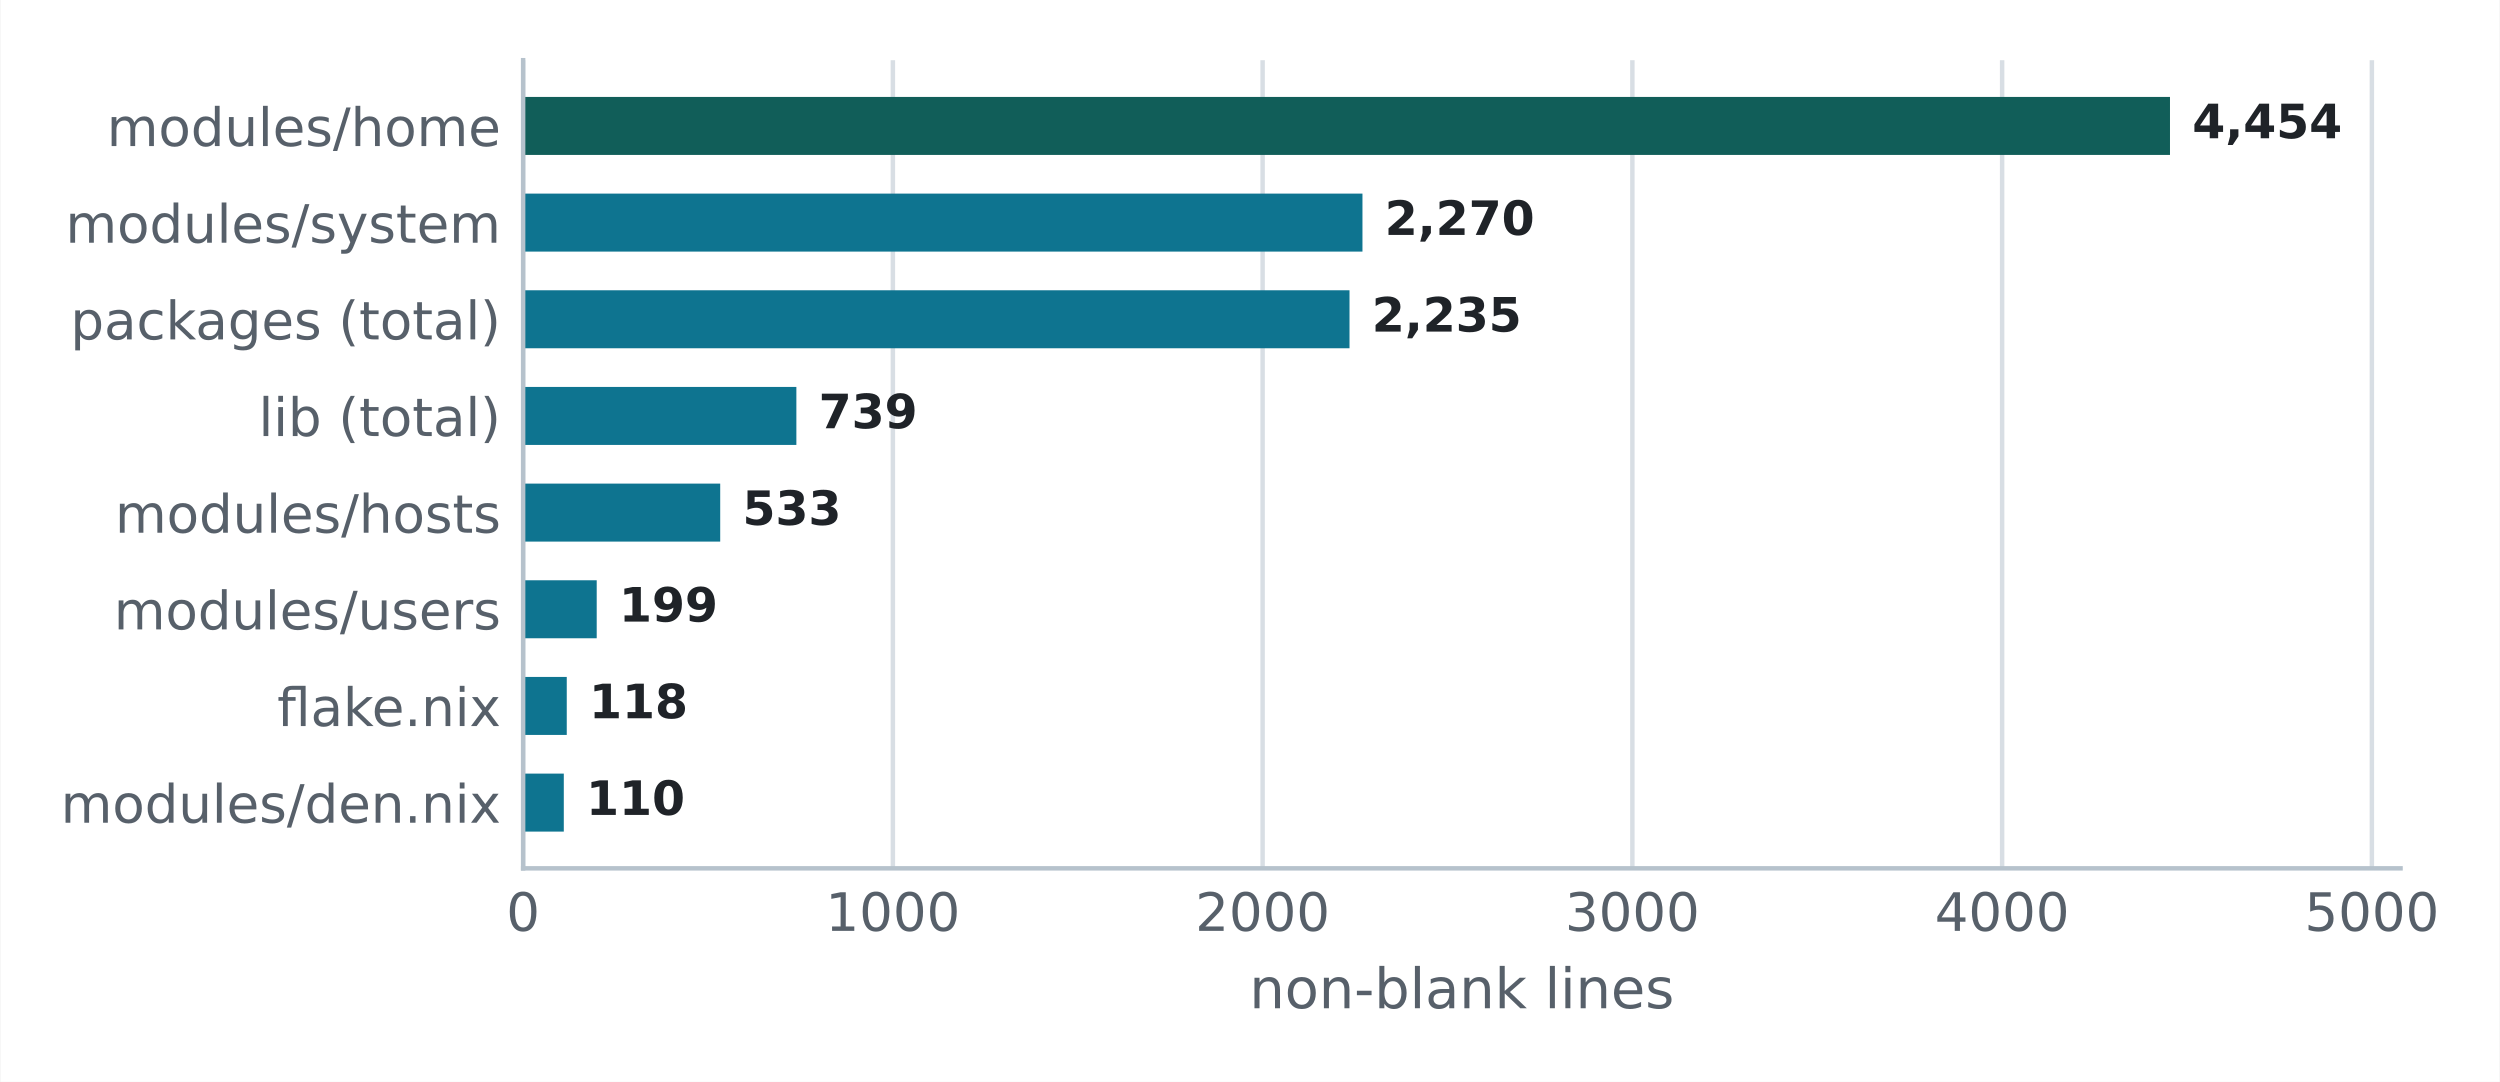
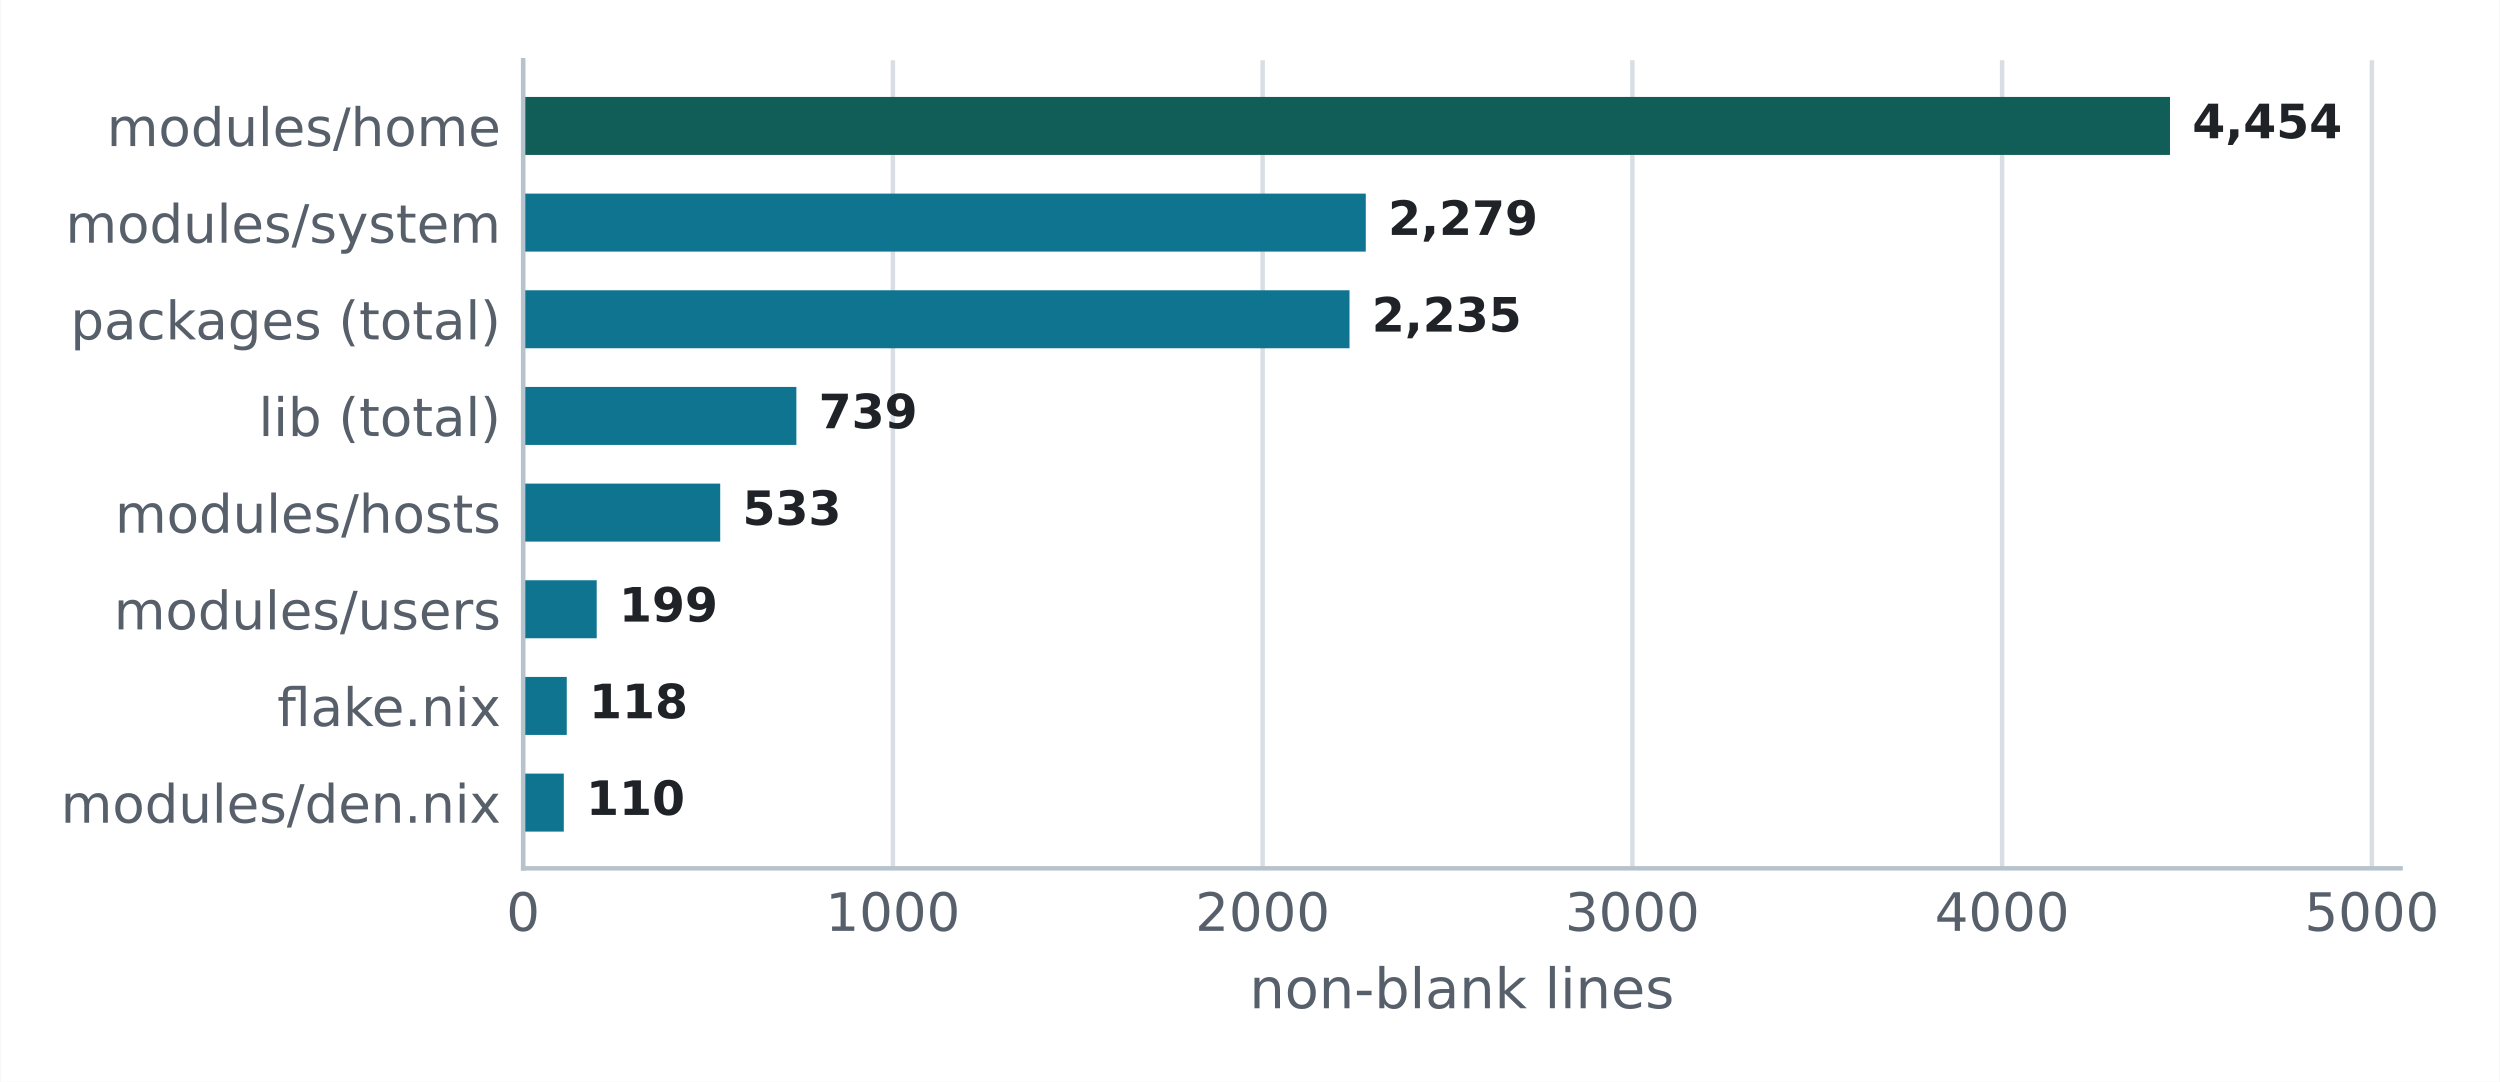
<svg xmlns="http://www.w3.org/2000/svg" xmlns:xlink="http://www.w3.org/1999/xlink" width="996" height="431" viewBox="0 0 448.3 194.078" version="1.1">
  <defs>
    <style type="text/css">*{stroke-linejoin: round; stroke-linecap: butt}</style>
  </defs>
  <g id="figure_1">
    <g id="patch_1">
      <path d="M 0 194.078  L 448.3 194.078  L 448.3 0  L 0 0  z " style="fill: #ffffff" />
    </g>
    <g id="axes_1">
      <g id="patch_2">
        <path d="M 93.751 155.778  L 430.555 155.778  L 430.555 10.8  L 93.751 10.8  z " style="fill: #ffffff" />
      </g>
      <g id="matplotlib.axis_1">
        <g id="xtick_1">
          <g id="line2d_1">
            <path d="M 93.751 155.778  L 93.751 10.8  " clip-path="url(#pbe91109428)" style="fill: none; stroke: #d8dee4; stroke-width: 0.8; stroke-linecap: square" />
          </g>
          <g id="line2d_2" />
          <g id="text_1">
            <g style="fill: #57606a" transform="translate(90.72875 166.9954) scale(0.095 -0.095)">
              <defs>
                <path id="DejaVuSans-13" d="M 2034 4250  Q 1547 4250 1301 3770  Q 1056 3291 1056 2328  Q 1056 1369 1301 889  Q 1547 409 2034 409  Q 2525 409 2770 889  Q 3016 1369 3016 2328  Q 3016 3291 2770 3770  Q 2525 4250 2034 4250  z M 2034 4750  Q 2819 4750 3233 4129  Q 3647 3509 3647 2328  Q 3647 1150 3233 529  Q 2819 -91 2034 -91  Q 1250 -91 836 529  Q 422 1150 422 2328  Q 422 3509 836 4129  Q 1250 4750 2034 4750  z " transform="scale(0.015625)" />
              </defs>
              <use xlink:href="#DejaVuSans-13" />
            </g>
          </g>
        </g>
        <g id="xtick_2">
          <g id="line2d_3">
            <path d="M 160.083 155.778  L 160.083 10.8  " clip-path="url(#pbe91109428)" style="fill: none; stroke: #d8dee4; stroke-width: 0.8; stroke-linecap: square" />
          </g>
          <g id="line2d_4" />
          <g id="text_2">
            <g style="fill: #57606a" transform="translate(147.9942 166.9954) scale(0.095 -0.095)">
              <defs>
                <path id="DejaVuSans-14" d="M 794 531  L 1825 531  L 1825 4091  L 703 3866  L 703 4441  L 1819 4666  L 2450 4666  L 2450 531  L 3481 531  L 3481 0  L 794 0  L 794 531  z " transform="scale(0.015625)" />
              </defs>
              <use xlink:href="#DejaVuSans-14" />
              <use xlink:href="#DejaVuSans-13" transform="translate(63.625 0)" />
              <use xlink:href="#DejaVuSans-13" transform="translate(127.25 0)" />
              <use xlink:href="#DejaVuSans-13" transform="translate(190.875 0)" />
            </g>
          </g>
        </g>
        <g id="xtick_3">
          <g id="line2d_5">
            <path d="M 226.415 155.778  L 226.415 10.8  " clip-path="url(#pbe91109428)" style="fill: none; stroke: #d8dee4; stroke-width: 0.8; stroke-linecap: square" />
          </g>
          <g id="line2d_6" />
          <g id="text_3">
            <g style="fill: #57606a" transform="translate(214.3261 166.9954) scale(0.095 -0.095)">
              <defs>
                <path id="DejaVuSans-15" d="M 1228 531  L 3431 531  L 3431 0  L 469 0  L 469 531  Q 828 903 1448 1529  Q 2069 2156 2228 2338  Q 2531 2678 2651 2914  Q 2772 3150 2772 3378  Q 2772 3750 2511 3984  Q 2250 4219 1831 4219  Q 1534 4219 1204 4116  Q 875 4013 500 3803  L 500 4441  Q 881 4594 1212 4672  Q 1544 4750 1819 4750  Q 2544 4750 2975 4387  Q 3406 4025 3406 3419  Q 3406 3131 3298 2873  Q 3191 2616 2906 2266  Q 2828 2175 2409 1742  Q 1991 1309 1228 531  z " transform="scale(0.015625)" />
              </defs>
              <use xlink:href="#DejaVuSans-15" />
              <use xlink:href="#DejaVuSans-13" transform="translate(63.625 0)" />
              <use xlink:href="#DejaVuSans-13" transform="translate(127.25 0)" />
              <use xlink:href="#DejaVuSans-13" transform="translate(190.875 0)" />
            </g>
          </g>
        </g>
        <g id="xtick_4">
          <g id="line2d_7">
            <path d="M 292.747 155.778  L 292.747 10.8  " clip-path="url(#pbe91109428)" style="fill: none; stroke: #d8dee4; stroke-width: 0.8; stroke-linecap: square" />
          </g>
          <g id="line2d_8" />
          <g id="text_4">
            <g style="fill: #57606a" transform="translate(280.6581 166.9954) scale(0.095 -0.095)">
              <defs>
                <path id="DejaVuSans-16" d="M 2597 2516  Q 3050 2419 3304 2112  Q 3559 1806 3559 1356  Q 3559 666 3084 287  Q 2609 -91 1734 -91  Q 1441 -91 1130 -33  Q 819 25 488 141  L 488 750  Q 750 597 1062 519  Q 1375 441 1716 441  Q 2309 441 2620 675  Q 2931 909 2931 1356  Q 2931 1769 2642 2001  Q 2353 2234 1838 2234  L 1294 2234  L 1294 2753  L 1863 2753  Q 2328 2753 2575 2939  Q 2822 3125 2822 3475  Q 2822 3834 2567 4026  Q 2313 4219 1838 4219  Q 1578 4219 1281 4162  Q 984 4106 628 3988  L 628 4550  Q 988 4650 1302 4700  Q 1616 4750 1894 4750  Q 2613 4750 3031 4423  Q 3450 4097 3450 3541  Q 3450 3153 3228 2886  Q 3006 2619 2597 2516  z " transform="scale(0.015625)" />
              </defs>
              <use xlink:href="#DejaVuSans-16" />
              <use xlink:href="#DejaVuSans-13" transform="translate(63.625 0)" />
              <use xlink:href="#DejaVuSans-13" transform="translate(127.25 0)" />
              <use xlink:href="#DejaVuSans-13" transform="translate(190.875 0)" />
            </g>
          </g>
        </g>
        <g id="xtick_5">
          <g id="line2d_9">
            <path d="M 359.079 155.778  L 359.079 10.8  " clip-path="url(#pbe91109428)" style="fill: none; stroke: #d8dee4; stroke-width: 0.8; stroke-linecap: square" />
          </g>
          <g id="line2d_10" />
          <g id="text_5">
            <g style="fill: #57606a" transform="translate(346.9901 166.9954) scale(0.095 -0.095)">
              <defs>
                <path id="DejaVuSans-17" d="M 2419 4116  L 825 1625  L 2419 1625  L 2419 4116  z M 2253 4666  L 3047 4666  L 3047 1625  L 3713 1625  L 3713 1100  L 3047 1100  L 3047 0  L 2419 0  L 2419 1100  L 313 1100  L 313 1709  L 2253 4666  z " transform="scale(0.015625)" />
              </defs>
              <use xlink:href="#DejaVuSans-17" />
              <use xlink:href="#DejaVuSans-13" transform="translate(63.625 0)" />
              <use xlink:href="#DejaVuSans-13" transform="translate(127.25 0)" />
              <use xlink:href="#DejaVuSans-13" transform="translate(190.875 0)" />
            </g>
          </g>
        </g>
        <g id="xtick_6">
          <g id="line2d_11">
            <path d="M 425.411 155.778  L 425.411 10.8  " clip-path="url(#pbe91109428)" style="fill: none; stroke: #d8dee4; stroke-width: 0.8; stroke-linecap: square" />
          </g>
          <g id="line2d_12" />
          <g id="text_6">
            <g style="fill: #57606a" transform="translate(413.322 166.9954) scale(0.095 -0.095)">
              <defs>
                <path id="DejaVuSans-18" d="M 691 4666  L 3169 4666  L 3169 4134  L 1269 4134  L 1269 2991  Q 1406 3038 1543 3061  Q 1681 3084 1819 3084  Q 2600 3084 3056 2656  Q 3513 2228 3513 1497  Q 3513 744 3044 326  Q 2575 -91 1722 -91  Q 1428 -91 1123 -41  Q 819 9 494 109  L 494 744  Q 775 591 1075 516  Q 1375 441 1709 441  Q 2250 441 2565 725  Q 2881 1009 2881 1497  Q 2881 1984 2565 2268  Q 2250 2553 1709 2553  Q 1456 2553 1204 2497  Q 953 2441 691 2322  L 691 4666  z " transform="scale(0.015625)" />
              </defs>
              <use xlink:href="#DejaVuSans-18" />
              <use xlink:href="#DejaVuSans-13" transform="translate(63.625 0)" />
              <use xlink:href="#DejaVuSans-13" transform="translate(127.25 0)" />
              <use xlink:href="#DejaVuSans-13" transform="translate(190.875 0)" />
            </g>
          </g>
        </g>
        <g id="text_7">
          <g style="fill: #57606a" transform="translate(224.0438 180.8761) scale(0.1 -0.1)">
            <defs>
              <path id="DejaVuSans-51" d="M 3513 2113  L 3513 0  L 2938 0  L 2938 2094  Q 2938 2591 2744 2837  Q 2550 3084 2163 3084  Q 1697 3084 1428 2787  Q 1159 2491 1159 1978  L 1159 0  L 581 0  L 581 3500  L 1159 3500  L 1159 2956  Q 1366 3272 1645 3428  Q 1925 3584 2291 3584  Q 2894 3584 3203 3211  Q 3513 2838 3513 2113  z " transform="scale(0.015625)" />
              <path id="DejaVuSans-52" d="M 1959 3097  Q 1497 3097 1228 2736  Q 959 2375 959 1747  Q 959 1119 1226 758  Q 1494 397 1959 397  Q 2419 397 2687 759  Q 2956 1122 2956 1747  Q 2956 2369 2687 2733  Q 2419 3097 1959 3097  z M 1959 3584  Q 2709 3584 3137 3096  Q 3566 2609 3566 1747  Q 3566 888 3137 398  Q 2709 -91 1959 -91  Q 1206 -91 779 398  Q 353 888 353 1747  Q 353 2609 779 3096  Q 1206 3584 1959 3584  z " transform="scale(0.015625)" />
              <path id="DejaVuSans-10" d="M 313 2009  L 1997 2009  L 1997 1497  L 313 1497  L 313 2009  z " transform="scale(0.015625)" />
              <path id="DejaVuSans-45" d="M 3116 1747  Q 3116 2381 2855 2742  Q 2594 3103 2138 3103  Q 1681 3103 1420 2742  Q 1159 2381 1159 1747  Q 1159 1113 1420 752  Q 1681 391 2138 391  Q 2594 391 2855 752  Q 3116 1113 3116 1747  z M 1159 2969  Q 1341 3281 1617 3432  Q 1894 3584 2278 3584  Q 2916 3584 3314 3078  Q 3713 2572 3713 1747  Q 3713 922 3314 415  Q 2916 -91 2278 -91  Q 1894 -91 1617 61  Q 1341 213 1159 525  L 1159 0  L 581 0  L 581 4863  L 1159 4863  L 1159 2969  z " transform="scale(0.015625)" />
              <path id="DejaVuSans-4f" d="M 603 4863  L 1178 4863  L 1178 0  L 603 0  L 603 4863  z " transform="scale(0.015625)" />
              <path id="DejaVuSans-44" d="M 2194 1759  Q 1497 1759 1228 1600  Q 959 1441 959 1056  Q 959 750 1161 570  Q 1363 391 1709 391  Q 2188 391 2477 730  Q 2766 1069 2766 1631  L 2766 1759  L 2194 1759  z M 3341 1997  L 3341 0  L 2766 0  L 2766 531  Q 2569 213 2275 61  Q 1981 -91 1556 -91  Q 1019 -91 701 211  Q 384 513 384 1019  Q 384 1609 779 1909  Q 1175 2209 1959 2209  L 2766 2209  L 2766 2266  Q 2766 2663 2505 2880  Q 2244 3097 1772 3097  Q 1472 3097 1187 3025  Q 903 2953 641 2809  L 641 3341  Q 956 3463 1253 3523  Q 1550 3584 1831 3584  Q 2591 3584 2966 3190  Q 3341 2797 3341 1997  z " transform="scale(0.015625)" />
              <path id="DejaVuSans-4e" d="M 581 4863  L 1159 4863  L 1159 1991  L 2875 3500  L 3609 3500  L 1753 1863  L 3688 0  L 2938 0  L 1159 1709  L 1159 0  L 581 0  L 581 4863  z " transform="scale(0.015625)" />
              <path id="DejaVuSans-3" transform="scale(0.015625)" />
              <path id="DejaVuSans-4c" d="M 603 3500  L 1178 3500  L 1178 0  L 603 0  L 603 3500  z M 603 4863  L 1178 4863  L 1178 4134  L 603 4134  L 603 4863  z " transform="scale(0.015625)" />
              <path id="DejaVuSans-48" d="M 3597 1894  L 3597 1613  L 953 1613  Q 991 1019 1311 708  Q 1631 397 2203 397  Q 2534 397 2845 478  Q 3156 559 3463 722  L 3463 178  Q 3153 47 2828 -22  Q 2503 -91 2169 -91  Q 1331 -91 842 396  Q 353 884 353 1716  Q 353 2575 817 3079  Q 1281 3584 2069 3584  Q 2775 3584 3186 3129  Q 3597 2675 3597 1894  z M 3022 2063  Q 3016 2534 2758 2815  Q 2500 3097 2075 3097  Q 1594 3097 1305 2825  Q 1016 2553 972 2059  L 3022 2063  z " transform="scale(0.015625)" />
              <path id="DejaVuSans-56" d="M 2834 3397  L 2834 2853  Q 2591 2978 2328 3040  Q 2066 3103 1784 3103  Q 1356 3103 1142 2972  Q 928 2841 928 2578  Q 928 2378 1081 2264  Q 1234 2150 1697 2047  L 1894 2003  Q 2506 1872 2764 1633  Q 3022 1394 3022 966  Q 3022 478 2636 193  Q 2250 -91 1575 -91  Q 1294 -91 989 -36  Q 684 19 347 128  L 347 722  Q 666 556 975 473  Q 1284 391 1588 391  Q 1994 391 2212 530  Q 2431 669 2431 922  Q 2431 1156 2273 1281  Q 2116 1406 1581 1522  L 1381 1569  Q 847 1681 609 1914  Q 372 2147 372 2553  Q 372 3047 722 3315  Q 1072 3584 1716 3584  Q 2034 3584 2315 3537  Q 2597 3491 2834 3397  z " transform="scale(0.015625)" />
            </defs>
            <use xlink:href="#DejaVuSans-51" />
            <use xlink:href="#DejaVuSans-52" transform="translate(63.375 0)" />
            <use xlink:href="#DejaVuSans-51" transform="translate(124.5625 0)" />
            <use xlink:href="#DejaVuSans-10" transform="translate(187.9375 0)" />
            <use xlink:href="#DejaVuSans-45" transform="translate(224.0156 0)" />
            <use xlink:href="#DejaVuSans-4f" transform="translate(287.5 0)" />
            <use xlink:href="#DejaVuSans-44" transform="translate(315.2812 0)" />
            <use xlink:href="#DejaVuSans-51" transform="translate(376.5625 0)" />
            <use xlink:href="#DejaVuSans-4e" transform="translate(439.9375 0)" />
            <use xlink:href="#DejaVuSans-3" transform="translate(497.8438 0)" />
            <use xlink:href="#DejaVuSans-4f" transform="translate(529.625 0)" />
            <use xlink:href="#DejaVuSans-4c" transform="translate(557.4062 0)" />
            <use xlink:href="#DejaVuSans-51" transform="translate(585.1875 0)" />
            <use xlink:href="#DejaVuSans-48" transform="translate(648.5625 0)" />
            <use xlink:href="#DejaVuSans-56" transform="translate(710.0938 0)" />
          </g>
        </g>
      </g>
      <g id="matplotlib.axis_2">
        <g id="ytick_1">
          <g id="line2d_13" />
          <g id="text_8">
            <g style="fill: #57606a" transform="translate(10.8 147.5945) scale(0.095 -0.095)">
              <defs>
                <path id="DejaVuSans-50" d="M 3328 2828  Q 3544 3216 3844 3400  Q 4144 3584 4550 3584  Q 5097 3584 5394 3201  Q 5691 2819 5691 2113  L 5691 0  L 5113 0  L 5113 2094  Q 5113 2597 4934 2840  Q 4756 3084 4391 3084  Q 3944 3084 3684 2787  Q 3425 2491 3425 1978  L 3425 0  L 2847 0  L 2847 2094  Q 2847 2600 2669 2842  Q 2491 3084 2119 3084  Q 1678 3084 1418 2786  Q 1159 2488 1159 1978  L 1159 0  L 581 0  L 581 3500  L 1159 3500  L 1159 2956  Q 1356 3278 1631 3431  Q 1906 3584 2284 3584  Q 2666 3584 2933 3390  Q 3200 3197 3328 2828  z " transform="scale(0.015625)" />
                <path id="DejaVuSans-47" d="M 2906 2969  L 2906 4863  L 3481 4863  L 3481 0  L 2906 0  L 2906 525  Q 2725 213 2448 61  Q 2172 -91 1784 -91  Q 1150 -91 751 415  Q 353 922 353 1747  Q 353 2572 751 3078  Q 1150 3584 1784 3584  Q 2172 3584 2448 3432  Q 2725 3281 2906 2969  z M 947 1747  Q 947 1113 1208 752  Q 1469 391 1925 391  Q 2381 391 2643 752  Q 2906 1113 2906 1747  Q 2906 2381 2643 2742  Q 2381 3103 1925 3103  Q 1469 3103 1208 2742  Q 947 2381 947 1747  z " transform="scale(0.015625)" />
                <path id="DejaVuSans-58" d="M 544 1381  L 544 3500  L 1119 3500  L 1119 1403  Q 1119 906 1312 657  Q 1506 409 1894 409  Q 2359 409 2629 706  Q 2900 1003 2900 1516  L 2900 3500  L 3475 3500  L 3475 0  L 2900 0  L 2900 538  Q 2691 219 2414 64  Q 2138 -91 1772 -91  Q 1169 -91 856 284  Q 544 659 544 1381  z M 1991 3584  L 1991 3584  z " transform="scale(0.015625)" />
                <path id="DejaVuSans-12" d="M 1625 4666  L 2156 4666  L 531 -594  L 0 -594  L 1625 4666  z " transform="scale(0.015625)" />
                <path id="DejaVuSans-11" d="M 684 794  L 1344 794  L 1344 0  L 684 0  L 684 794  z " transform="scale(0.015625)" />
                <path id="DejaVuSans-5b" d="M 3513 3500  L 2247 1797  L 3578 0  L 2900 0  L 1881 1375  L 863 0  L 184 0  L 1544 1831  L 300 3500  L 978 3500  L 1906 2253  L 2834 3500  L 3513 3500  z " transform="scale(0.015625)" />
              </defs>
              <use xlink:href="#DejaVuSans-50" />
              <use xlink:href="#DejaVuSans-52" transform="translate(97.40625 0)" />
              <use xlink:href="#DejaVuSans-47" transform="translate(158.5938 0)" />
              <use xlink:href="#DejaVuSans-58" transform="translate(222.0781 0)" />
              <use xlink:href="#DejaVuSans-4f" transform="translate(285.4531 0)" />
              <use xlink:href="#DejaVuSans-48" transform="translate(313.2344 0)" />
              <use xlink:href="#DejaVuSans-56" transform="translate(374.7656 0)" />
              <use xlink:href="#DejaVuSans-12" transform="translate(426.8594 0)" />
              <use xlink:href="#DejaVuSans-47" transform="translate(460.5469 0)" />
              <use xlink:href="#DejaVuSans-48" transform="translate(524.0312 0)" />
              <use xlink:href="#DejaVuSans-51" transform="translate(585.5625 0)" />
              <use xlink:href="#DejaVuSans-11" transform="translate(648.9375 0)" />
              <use xlink:href="#DejaVuSans-51" transform="translate(680.7188 0)" />
              <use xlink:href="#DejaVuSans-4c" transform="translate(744.0938 0)" />
              <use xlink:href="#DejaVuSans-5b" transform="translate(771.875 0)" />
            </g>
          </g>
        </g>
        <g id="ytick_2">
          <g id="line2d_14" />
          <g id="text_9">
            <g style="fill: #57606a" transform="translate(49.6357 130.2526) scale(0.095 -0.095)">
              <defs>
                <path id="DejaVuSans-13b0" d="M 1831 4863  L 3431 4863  L 3431 0  L 2853 0  L 2853 4384  L 1825 4384  Q 1516 4384 1395 4259  Q 1275 4134 1275 3809  L 1275 3500  L 2222 3500  L 2222 3053  L 1275 3053  L 1275 0  L 697 0  L 697 3053  L 147 3053  L 147 3500  L 697 3500  L 697 3744  Q 697 4328 969 4595  Q 1241 4863 1831 4863  z " transform="scale(0.015625)" />
              </defs>
              <use xlink:href="#DejaVuSans-13b0" />
              <use xlink:href="#DejaVuSans-44" transform="translate(62.98438 0)" />
              <use xlink:href="#DejaVuSans-4e" transform="translate(124.2656 0)" />
              <use xlink:href="#DejaVuSans-48" transform="translate(178.6094 0)" />
              <use xlink:href="#DejaVuSans-11" transform="translate(240.1406 0)" />
              <use xlink:href="#DejaVuSans-51" transform="translate(271.9219 0)" />
              <use xlink:href="#DejaVuSans-4c" transform="translate(335.2969 0)" />
              <use xlink:href="#DejaVuSans-5b" transform="translate(363.0781 0)" />
            </g>
          </g>
        </g>
        <g id="ytick_3">
          <g id="line2d_15" />
          <g id="text_10">
            <g style="fill: #57606a" transform="translate(20.32969 112.9108) scale(0.095 -0.095)">
              <defs>
                <path id="DejaVuSans-55" d="M 2631 2963  Q 2534 3019 2420 3045  Q 2306 3072 2169 3072  Q 1681 3072 1420 2755  Q 1159 2438 1159 1844  L 1159 0  L 581 0  L 581 3500  L 1159 3500  L 1159 2956  Q 1341 3275 1631 3429  Q 1922 3584 2338 3584  Q 2397 3584 2469 3576  Q 2541 3569 2628 3553  L 2631 2963  z " transform="scale(0.015625)" />
              </defs>
              <use xlink:href="#DejaVuSans-50" />
              <use xlink:href="#DejaVuSans-52" transform="translate(97.40625 0)" />
              <use xlink:href="#DejaVuSans-47" transform="translate(158.5938 0)" />
              <use xlink:href="#DejaVuSans-58" transform="translate(222.0781 0)" />
              <use xlink:href="#DejaVuSans-4f" transform="translate(285.4531 0)" />
              <use xlink:href="#DejaVuSans-48" transform="translate(313.2344 0)" />
              <use xlink:href="#DejaVuSans-56" transform="translate(374.7656 0)" />
              <use xlink:href="#DejaVuSans-12" transform="translate(426.8594 0)" />
              <use xlink:href="#DejaVuSans-58" transform="translate(460.5469 0)" />
              <use xlink:href="#DejaVuSans-56" transform="translate(523.9219 0)" />
              <use xlink:href="#DejaVuSans-48" transform="translate(576.0156 0)" />
              <use xlink:href="#DejaVuSans-55" transform="translate(637.5469 0)" />
              <use xlink:href="#DejaVuSans-56" transform="translate(678.6562 0)" />
            </g>
          </g>
        </g>
        <g id="ytick_4">
          <g id="line2d_16" />
          <g id="text_11">
            <g style="fill: #57606a" transform="translate(20.54344 95.569) scale(0.095 -0.095)">
              <defs>
                <path id="DejaVuSans-4b" d="M 3513 2113  L 3513 0  L 2938 0  L 2938 2094  Q 2938 2591 2744 2837  Q 2550 3084 2163 3084  Q 1697 3084 1428 2787  Q 1159 2491 1159 1978  L 1159 0  L 581 0  L 581 4863  L 1159 4863  L 1159 2956  Q 1366 3272 1645 3428  Q 1925 3584 2291 3584  Q 2894 3584 3203 3211  Q 3513 2838 3513 2113  z " transform="scale(0.015625)" />
                <path id="DejaVuSans-57" d="M 1172 4494  L 1172 3500  L 2356 3500  L 2356 3053  L 1172 3053  L 1172 1153  Q 1172 725 1289 603  Q 1406 481 1766 481  L 2356 481  L 2356 0  L 1766 0  Q 1100 0 847 248  Q 594 497 594 1153  L 594 3053  L 172 3053  L 172 3500  L 594 3500  L 594 4494  L 1172 4494  z " transform="scale(0.015625)" />
              </defs>
              <use xlink:href="#DejaVuSans-50" />
              <use xlink:href="#DejaVuSans-52" transform="translate(97.40625 0)" />
              <use xlink:href="#DejaVuSans-47" transform="translate(158.5938 0)" />
              <use xlink:href="#DejaVuSans-58" transform="translate(222.0781 0)" />
              <use xlink:href="#DejaVuSans-4f" transform="translate(285.4531 0)" />
              <use xlink:href="#DejaVuSans-48" transform="translate(313.2344 0)" />
              <use xlink:href="#DejaVuSans-56" transform="translate(374.7656 0)" />
              <use xlink:href="#DejaVuSans-12" transform="translate(426.8594 0)" />
              <use xlink:href="#DejaVuSans-4b" transform="translate(460.5469 0)" />
              <use xlink:href="#DejaVuSans-52" transform="translate(523.9219 0)" />
              <use xlink:href="#DejaVuSans-56" transform="translate(585.1094 0)" />
              <use xlink:href="#DejaVuSans-57" transform="translate(637.2031 0)" />
              <use xlink:href="#DejaVuSans-56" transform="translate(676.4062 0)" />
            </g>
          </g>
        </g>
        <g id="ytick_5">
          <g id="line2d_17" />
          <g id="text_12">
            <g style="fill: #57606a" transform="translate(46.28695 78.22717) scale(0.095 -0.095)">
              <defs>
                <path id="DejaVuSans-b" d="M 1984 4856  Q 1566 4138 1362 3434  Q 1159 2731 1159 2009  Q 1159 1288 1364 580  Q 1569 -128 1984 -844  L 1484 -844  Q 1016 -109 783 600  Q 550 1309 550 2009  Q 550 2706 781 3412  Q 1013 4119 1484 4856  L 1984 4856  z " transform="scale(0.015625)" />
                <path id="DejaVuSans-c" d="M 513 4856  L 1013 4856  Q 1481 4119 1714 3412  Q 1947 2706 1947 2009  Q 1947 1309 1714 600  Q 1481 -109 1013 -844  L 513 -844  Q 928 -128 1133 580  Q 1338 1288 1338 2009  Q 1338 2731 1133 3434  Q 928 4138 513 4856  z " transform="scale(0.015625)" />
              </defs>
              <use xlink:href="#DejaVuSans-4f" />
              <use xlink:href="#DejaVuSans-4c" transform="translate(27.78125 0)" />
              <use xlink:href="#DejaVuSans-45" transform="translate(55.5625 0)" />
              <use xlink:href="#DejaVuSans-3" transform="translate(119.0469 0)" />
              <use xlink:href="#DejaVuSans-b" transform="translate(150.8281 0)" />
              <use xlink:href="#DejaVuSans-57" transform="translate(189.8438 0)" />
              <use xlink:href="#DejaVuSans-52" transform="translate(229.0469 0)" />
              <use xlink:href="#DejaVuSans-57" transform="translate(290.2344 0)" />
              <use xlink:href="#DejaVuSans-44" transform="translate(329.4375 0)" />
              <use xlink:href="#DejaVuSans-4f" transform="translate(390.7188 0)" />
              <use xlink:href="#DejaVuSans-c" transform="translate(418.5 0)" />
            </g>
          </g>
        </g>
        <g id="ytick_6">
          <g id="line2d_18" />
          <g id="text_13">
            <g style="fill: #57606a" transform="translate(12.5382 60.88535) scale(0.095 -0.095)">
              <defs>
                <path id="DejaVuSans-53" d="M 1159 525  L 1159 -1331  L 581 -1331  L 581 3500  L 1159 3500  L 1159 2969  Q 1341 3281 1617 3432  Q 1894 3584 2278 3584  Q 2916 3584 3314 3078  Q 3713 2572 3713 1747  Q 3713 922 3314 415  Q 2916 -91 2278 -91  Q 1894 -91 1617 61  Q 1341 213 1159 525  z M 3116 1747  Q 3116 2381 2855 2742  Q 2594 3103 2138 3103  Q 1681 3103 1420 2742  Q 1159 2381 1159 1747  Q 1159 1113 1420 752  Q 1681 391 2138 391  Q 2594 391 2855 752  Q 3116 1113 3116 1747  z " transform="scale(0.015625)" />
                <path id="DejaVuSans-46" d="M 3122 3366  L 3122 2828  Q 2878 2963 2633 3030  Q 2388 3097 2138 3097  Q 1578 3097 1268 2742  Q 959 2388 959 1747  Q 959 1106 1268 751  Q 1578 397 2138 397  Q 2388 397 2633 464  Q 2878 531 3122 666  L 3122 134  Q 2881 22 2623 -34  Q 2366 -91 2075 -91  Q 1284 -91 818 406  Q 353 903 353 1747  Q 353 2603 823 3093  Q 1294 3584 2113 3584  Q 2378 3584 2631 3529  Q 2884 3475 3122 3366  z " transform="scale(0.015625)" />
                <path id="DejaVuSans-4a" d="M 2906 1791  Q 2906 2416 2648 2759  Q 2391 3103 1925 3103  Q 1463 3103 1205 2759  Q 947 2416 947 1791  Q 947 1169 1205 825  Q 1463 481 1925 481  Q 2391 481 2648 825  Q 2906 1169 2906 1791  z M 3481 434  Q 3481 -459 3084 -895  Q 2688 -1331 1869 -1331  Q 1566 -1331 1297 -1286  Q 1028 -1241 775 -1147  L 775 -588  Q 1028 -725 1275 -790  Q 1522 -856 1778 -856  Q 2344 -856 2625 -561  Q 2906 -266 2906 331  L 2906 616  Q 2728 306 2450 153  Q 2172 0 1784 0  Q 1141 0 747 490  Q 353 981 353 1791  Q 353 2603 747 3093  Q 1141 3584 1784 3584  Q 2172 3584 2450 3431  Q 2728 3278 2906 2969  L 2906 3500  L 3481 3500  L 3481 434  z " transform="scale(0.015625)" />
              </defs>
              <use xlink:href="#DejaVuSans-53" />
              <use xlink:href="#DejaVuSans-44" transform="translate(63.48438 0)" />
              <use xlink:href="#DejaVuSans-46" transform="translate(124.7656 0)" />
              <use xlink:href="#DejaVuSans-4e" transform="translate(179.75 0)" />
              <use xlink:href="#DejaVuSans-44" transform="translate(235.9062 0)" />
              <use xlink:href="#DejaVuSans-4a" transform="translate(297.1875 0)" />
              <use xlink:href="#DejaVuSans-48" transform="translate(360.6719 0)" />
              <use xlink:href="#DejaVuSans-56" transform="translate(422.2031 0)" />
              <use xlink:href="#DejaVuSans-3" transform="translate(474.2969 0)" />
              <use xlink:href="#DejaVuSans-b" transform="translate(506.0781 0)" />
              <use xlink:href="#DejaVuSans-57" transform="translate(545.0938 0)" />
              <use xlink:href="#DejaVuSans-52" transform="translate(584.2969 0)" />
              <use xlink:href="#DejaVuSans-57" transform="translate(645.4844 0)" />
              <use xlink:href="#DejaVuSans-44" transform="translate(684.6875 0)" />
              <use xlink:href="#DejaVuSans-4f" transform="translate(745.9688 0)" />
              <use xlink:href="#DejaVuSans-c" transform="translate(773.75 0)" />
            </g>
          </g>
        </g>
        <g id="ytick_7">
          <g id="line2d_19" />
          <g id="text_14">
            <g style="fill: #57606a" transform="translate(11.655 43.54352) scale(0.095 -0.095)">
              <defs>
                <path id="DejaVuSans-5c" d="M 2059 -325  Q 1816 -950 1584 -1140  Q 1353 -1331 966 -1331  L 506 -1331  L 506 -850  L 844 -850  Q 1081 -850 1212 -737  Q 1344 -625 1503 -206  L 1606 56  L 191 3500  L 800 3500  L 1894 763  L 2988 3500  L 3597 3500  L 2059 -325  z " transform="scale(0.015625)" />
              </defs>
              <use xlink:href="#DejaVuSans-50" />
              <use xlink:href="#DejaVuSans-52" transform="translate(97.40625 0)" />
              <use xlink:href="#DejaVuSans-47" transform="translate(158.5938 0)" />
              <use xlink:href="#DejaVuSans-58" transform="translate(222.0781 0)" />
              <use xlink:href="#DejaVuSans-4f" transform="translate(285.4531 0)" />
              <use xlink:href="#DejaVuSans-48" transform="translate(313.2344 0)" />
              <use xlink:href="#DejaVuSans-56" transform="translate(374.7656 0)" />
              <use xlink:href="#DejaVuSans-12" transform="translate(426.8594 0)" />
              <use xlink:href="#DejaVuSans-56" transform="translate(460.5469 0)" />
              <use xlink:href="#DejaVuSans-5c" transform="translate(512.6406 0)" />
              <use xlink:href="#DejaVuSans-56" transform="translate(571.8281 0)" />
              <use xlink:href="#DejaVuSans-57" transform="translate(623.9219 0)" />
              <use xlink:href="#DejaVuSans-48" transform="translate(663.125 0)" />
              <use xlink:href="#DejaVuSans-50" transform="translate(724.6562 0)" />
            </g>
          </g>
        </g>
        <g id="ytick_8">
          <g id="line2d_20" />
          <g id="text_15">
            <g style="fill: #57606a" transform="translate(19.06648 26.2017) scale(0.095 -0.095)">
              <use xlink:href="#DejaVuSans-50" />
              <use xlink:href="#DejaVuSans-52" transform="translate(97.40625 0)" />
              <use xlink:href="#DejaVuSans-47" transform="translate(158.5938 0)" />
              <use xlink:href="#DejaVuSans-58" transform="translate(222.0781 0)" />
              <use xlink:href="#DejaVuSans-4f" transform="translate(285.4531 0)" />
              <use xlink:href="#DejaVuSans-48" transform="translate(313.2344 0)" />
              <use xlink:href="#DejaVuSans-56" transform="translate(374.7656 0)" />
              <use xlink:href="#DejaVuSans-12" transform="translate(426.8594 0)" />
              <use xlink:href="#DejaVuSans-4b" transform="translate(460.5469 0)" />
              <use xlink:href="#DejaVuSans-52" transform="translate(523.9219 0)" />
              <use xlink:href="#DejaVuSans-50" transform="translate(585.1094 0)" />
              <use xlink:href="#DejaVuSans-48" transform="translate(682.5156 0)" />
            </g>
          </g>
        </g>
      </g>
      <g id="patch_3">
        <path d="M 93.751 149.188  L 101.047 149.188  L 101.047 138.783  L 93.751 138.783  z " clip-path="url(#pbe91109428)" style="fill: #0e7490" />
      </g>
      <g id="patch_4">
        <path d="M 93.751 131.846  L 101.578 131.846  L 101.578 121.441  L 93.751 121.441  z " clip-path="url(#pbe91109428)" style="fill: #0e7490" />
      </g>
      <g id="patch_5">
        <path d="M 93.751 114.504  L 106.951 114.504  L 106.951 104.099  L 93.751 104.099  z " clip-path="url(#pbe91109428)" style="fill: #0e7490" />
      </g>
      <g id="patch_6">
        <path d="M 93.751 97.162  L 129.106 97.162  L 129.106 86.757  L 93.751 86.757  z " clip-path="url(#pbe91109428)" style="fill: #0e7490" />
      </g>
      <g id="patch_7">
        <path d="M 93.751 79.82  L 142.77 79.82  L 142.77 69.415  L 93.751 69.415  z " clip-path="url(#pbe91109428)" style="fill: #0e7490" />
      </g>
      <g id="patch_8">
        <path d="M 93.751 62.479  L 242.003 62.479  L 242.003 52.074  L 93.751 52.074  z " clip-path="url(#pbe91109428)" style="fill: #0e7490" />
      </g>
      <g id="patch_9">
-         <path d="M 93.751 45.137  L 244.325 45.137  L 244.325 34.732  L 93.751 34.732  z " clip-path="url(#pbe91109428)" style="fill: #0e7490" />
+         <path d="M 93.751 45.137  L 244.921 45.137  L 244.921 34.732  L 93.751 34.732  z " clip-path="url(#pbe91109428)" style="fill: #0e7490" />
      </g>
      <g id="patch_10">
        <path d="M 93.751 27.795  L 389.194 27.795  L 389.194 17.39  L 93.751 17.39  z " clip-path="url(#pbe91109428)" style="fill: #115e59" />
      </g>
      <g id="patch_11">
        <path d="M 93.751 155.778  L 93.751 10.8  " style="fill: none; stroke: #b6c2cc; stroke-width: 0.8; stroke-linejoin: miter; stroke-linecap: square" />
      </g>
      <g id="patch_12">
        <path d="M 93.751 155.778  L 430.555 155.778  " style="fill: none; stroke: #b6c2cc; stroke-width: 0.8; stroke-linejoin: miter; stroke-linecap: square" />
      </g>
      <g id="text_16">
        <g style="fill: #1f2328" transform="translate(105.0475 146.1932) scale(0.085 -0.085)">
          <defs>
            <path id="DejaVuSans-Bold-14" d="M 750 831  L 1813 831  L 1813 3847  L 722 3622  L 722 4441  L 1806 4666  L 2950 4666  L 2950 831  L 4013 831  L 4013 0  L 750 0  L 750 831  z " transform="scale(0.015625)" />
            <path id="DejaVuSans-Bold-13" d="M 2944 2338  Q 2944 3213 2780 3570  Q 2616 3928 2228 3928  Q 1841 3928 1675 3570  Q 1509 3213 1509 2338  Q 1509 1453 1675 1090  Q 1841 728 2228 728  Q 2613 728 2778 1090  Q 2944 1453 2944 2338  z M 4147 2328  Q 4147 1169 3647 539  Q 3147 -91 2228 -91  Q 1306 -91 806 539  Q 306 1169 306 2328  Q 306 3491 806 4120  Q 1306 4750 2228 4750  Q 3147 4750 3647 4120  Q 4147 3491 4147 2328  z " transform="scale(0.015625)" />
          </defs>
          <use xlink:href="#DejaVuSans-Bold-14" />
          <use xlink:href="#DejaVuSans-Bold-14" transform="translate(69.57812 0)" />
          <use xlink:href="#DejaVuSans-Bold-13" transform="translate(139.1562 0)" />
        </g>
      </g>
      <g id="text_17">
        <g style="fill: #1f2328" transform="translate(105.5781 128.8514) scale(0.085 -0.085)">
          <defs>
            <path id="DejaVuSans-Bold-1b" d="M 2228 2088  Q 1891 2088 1709 1903  Q 1528 1719 1528 1375  Q 1528 1031 1709 848  Q 1891 666 2228 666  Q 2563 666 2741 848  Q 2919 1031 2919 1375  Q 2919 1722 2741 1905  Q 2563 2088 2228 2088  z M 1350 2484  Q 925 2613 709 2878  Q 494 3144 494 3541  Q 494 4131 934 4440  Q 1375 4750 2228 4750  Q 3075 4750 3515 4442  Q 3956 4134 3956 3541  Q 3956 3144 3739 2878  Q 3522 2613 3097 2484  Q 3572 2353 3814 2058  Q 4056 1763 4056 1313  Q 4056 619 3595 264  Q 3134 -91 2228 -91  Q 1319 -91 855 264  Q 391 619 391 1313  Q 391 1763 633 2058  Q 875 2353 1350 2484  z M 1631 3419  Q 1631 3141 1786 2991  Q 1941 2841 2228 2841  Q 2509 2841 2662 2991  Q 2816 3141 2816 3419  Q 2816 3697 2662 3845  Q 2509 3994 2228 3994  Q 1941 3994 1786 3844  Q 1631 3694 1631 3419  z " transform="scale(0.015625)" />
          </defs>
          <use xlink:href="#DejaVuSans-Bold-14" />
          <use xlink:href="#DejaVuSans-Bold-14" transform="translate(69.57812 0)" />
          <use xlink:href="#DejaVuSans-Bold-1b" transform="translate(139.1562 0)" />
        </g>
      </g>
      <g id="text_18">
        <g style="fill: #1f2328" transform="translate(110.951 111.5096) scale(0.085 -0.085)">
          <defs>
            <path id="DejaVuSans-Bold-1c" d="M 641 103  L 641 966  Q 928 831 1190 764  Q 1453 697 1709 697  Q 2247 697 2547 995  Q 2847 1294 2900 1881  Q 2688 1725 2447 1647  Q 2206 1569 1925 1569  Q 1209 1569 770 1986  Q 331 2403 331 3084  Q 331 3838 820 4291  Q 1309 4744 2131 4744  Q 3044 4744 3544 4128  Q 4044 3513 4044 2388  Q 4044 1231 3459 570  Q 2875 -91 1856 -91  Q 1528 -91 1228 -42  Q 928 6 641 103  z M 2125 2350  Q 2441 2350 2600 2554  Q 2759 2759 2759 3169  Q 2759 3575 2600 3781  Q 2441 3988 2125 3988  Q 1809 3988 1650 3781  Q 1491 3575 1491 3169  Q 1491 2759 1650 2554  Q 1809 2350 2125 2350  z " transform="scale(0.015625)" />
          </defs>
          <use xlink:href="#DejaVuSans-Bold-14" />
          <use xlink:href="#DejaVuSans-Bold-1c" transform="translate(69.57812 0)" />
          <use xlink:href="#DejaVuSans-Bold-1c" transform="translate(139.1562 0)" />
        </g>
      </g>
      <g id="text_19">
        <g style="fill: #1f2328" transform="translate(133.1059 94.16775) scale(0.085 -0.085)">
          <defs>
            <path id="DejaVuSans-Bold-18" d="M 678 4666  L 3669 4666  L 3669 3781  L 1638 3781  L 1638 3059  Q 1775 3097 1914 3117  Q 2053 3138 2203 3138  Q 3056 3138 3531 2711  Q 4006 2284 4006 1522  Q 4006 766 3489 337  Q 2972 -91 2053 -91  Q 1656 -91 1267 -14  Q 878 63 494 219  L 494 1166  Q 875 947 1217 837  Q 1559 728 1863 728  Q 2300 728 2551 942  Q 2803 1156 2803 1522  Q 2803 1891 2551 2103  Q 2300 2316 1863 2316  Q 1603 2316 1309 2248  Q 1016 2181 678 2041  L 678 4666  z " transform="scale(0.015625)" />
            <path id="DejaVuSans-Bold-16" d="M 2981 2516  Q 3453 2394 3698 2092  Q 3944 1791 3944 1325  Q 3944 631 3412 270  Q 2881 -91 1863 -91  Q 1503 -91 1142 -33  Q 781 25 428 141  L 428 1069  Q 766 900 1098 814  Q 1431 728 1753 728  Q 2231 728 2486 893  Q 2741 1059 2741 1369  Q 2741 1688 2480 1852  Q 2219 2016 1709 2016  L 1228 2016  L 1228 2791  L 1734 2791  Q 2188 2791 2409 2933  Q 2631 3075 2631 3366  Q 2631 3634 2415 3781  Q 2200 3928 1806 3928  Q 1516 3928 1219 3862  Q 922 3797 628 3669  L 628 4550  Q 984 4650 1334 4700  Q 1684 4750 2022 4750  Q 2931 4750 3382 4451  Q 3834 4153 3834 3553  Q 3834 3144 3618 2883  Q 3403 2622 2981 2516  z " transform="scale(0.015625)" />
          </defs>
          <use xlink:href="#DejaVuSans-Bold-18" />
          <use xlink:href="#DejaVuSans-Bold-16" transform="translate(69.57812 0)" />
          <use xlink:href="#DejaVuSans-Bold-16" transform="translate(139.1562 0)" />
        </g>
      </g>
      <g id="text_20">
        <g style="fill: #1f2328" transform="translate(146.7703 76.82592) scale(0.085 -0.085)">
          <defs>
            <path id="DejaVuSans-Bold-1a" d="M 428 4666  L 3944 4666  L 3944 3988  L 2125 0  L 953 0  L 2675 3781  L 428 3781  L 428 4666  z " transform="scale(0.015625)" />
          </defs>
          <use xlink:href="#DejaVuSans-Bold-1a" />
          <use xlink:href="#DejaVuSans-Bold-16" transform="translate(69.57812 0)" />
          <use xlink:href="#DejaVuSans-Bold-1c" transform="translate(139.1562 0)" />
        </g>
      </g>
      <g id="text_21">
        <g style="fill: #1f2328" transform="translate(246.0029 59.4841) scale(0.085 -0.085)">
          <defs>
            <path id="DejaVuSans-Bold-15" d="M 1844 884  L 3897 884  L 3897 0  L 506 0  L 506 884  L 2209 2388  Q 2438 2594 2547 2791  Q 2656 2988 2656 3200  Q 2656 3528 2436 3728  Q 2216 3928 1850 3928  Q 1569 3928 1234 3808  Q 900 3688 519 3450  L 519 4475  Q 925 4609 1322 4679  Q 1719 4750 2100 4750  Q 2938 4750 3402 4381  Q 3866 4013 3866 3353  Q 3866 2972 3669 2642  Q 3472 2313 2841 1759  L 1844 884  z " transform="scale(0.015625)" />
            <path id="DejaVuSans-Bold-f" d="M 653 1209  L 1778 1209  L 1778 256  L 1006 -909  L 341 -909  L 653 256  L 653 1209  z " transform="scale(0.015625)" />
          </defs>
          <use xlink:href="#DejaVuSans-Bold-15" />
          <use xlink:href="#DejaVuSans-Bold-f" transform="translate(69.57812 0)" />
          <use xlink:href="#DejaVuSans-Bold-15" transform="translate(107.5625 0)" />
          <use xlink:href="#DejaVuSans-Bold-16" transform="translate(177.1406 0)" />
          <use xlink:href="#DejaVuSans-Bold-18" transform="translate(246.7188 0)" />
        </g>
      </g>
      <g id="text_22">
-         <g style="fill: #1f2328" transform="translate(248.3245 42.14227) scale(0.085 -0.085)">
+         <g style="fill: #1f2328" transform="translate(248.9215 42.14227) scale(0.085 -0.085)">
          <use xlink:href="#DejaVuSans-Bold-15" />
          <use xlink:href="#DejaVuSans-Bold-f" transform="translate(69.57812 0)" />
          <use xlink:href="#DejaVuSans-Bold-15" transform="translate(107.5625 0)" />
          <use xlink:href="#DejaVuSans-Bold-1a" transform="translate(177.1406 0)" />
-           <use xlink:href="#DejaVuSans-Bold-13" transform="translate(246.7188 0)" />
+           <use xlink:href="#DejaVuSans-Bold-1c" transform="translate(246.7188 0)" />
        </g>
      </g>
      <g id="text_23">
        <g style="fill: #1f2328" transform="translate(393.1935 24.80045) scale(0.085 -0.085)">
          <defs>
            <path id="DejaVuSans-Bold-17" d="M 2356 3675  L 1038 1722  L 2356 1722  L 2356 3675  z M 2156 4666  L 3494 4666  L 3494 1722  L 4159 1722  L 4159 850  L 3494 850  L 3494 0  L 2356 0  L 2356 850  L 288 850  L 288 1881  L 2156 4666  z " transform="scale(0.015625)" />
          </defs>
          <use xlink:href="#DejaVuSans-Bold-17" />
          <use xlink:href="#DejaVuSans-Bold-f" transform="translate(69.57812 0)" />
          <use xlink:href="#DejaVuSans-Bold-17" transform="translate(107.5625 0)" />
          <use xlink:href="#DejaVuSans-Bold-18" transform="translate(177.1406 0)" />
          <use xlink:href="#DejaVuSans-Bold-17" transform="translate(246.7188 0)" />
        </g>
      </g>
    </g>
  </g>
  <defs>
    <clipPath id="pbe91109428">
      <rect x="93.751" y="10.8" width="336.805" height="144.978" />
    </clipPath>
  </defs>
</svg>
